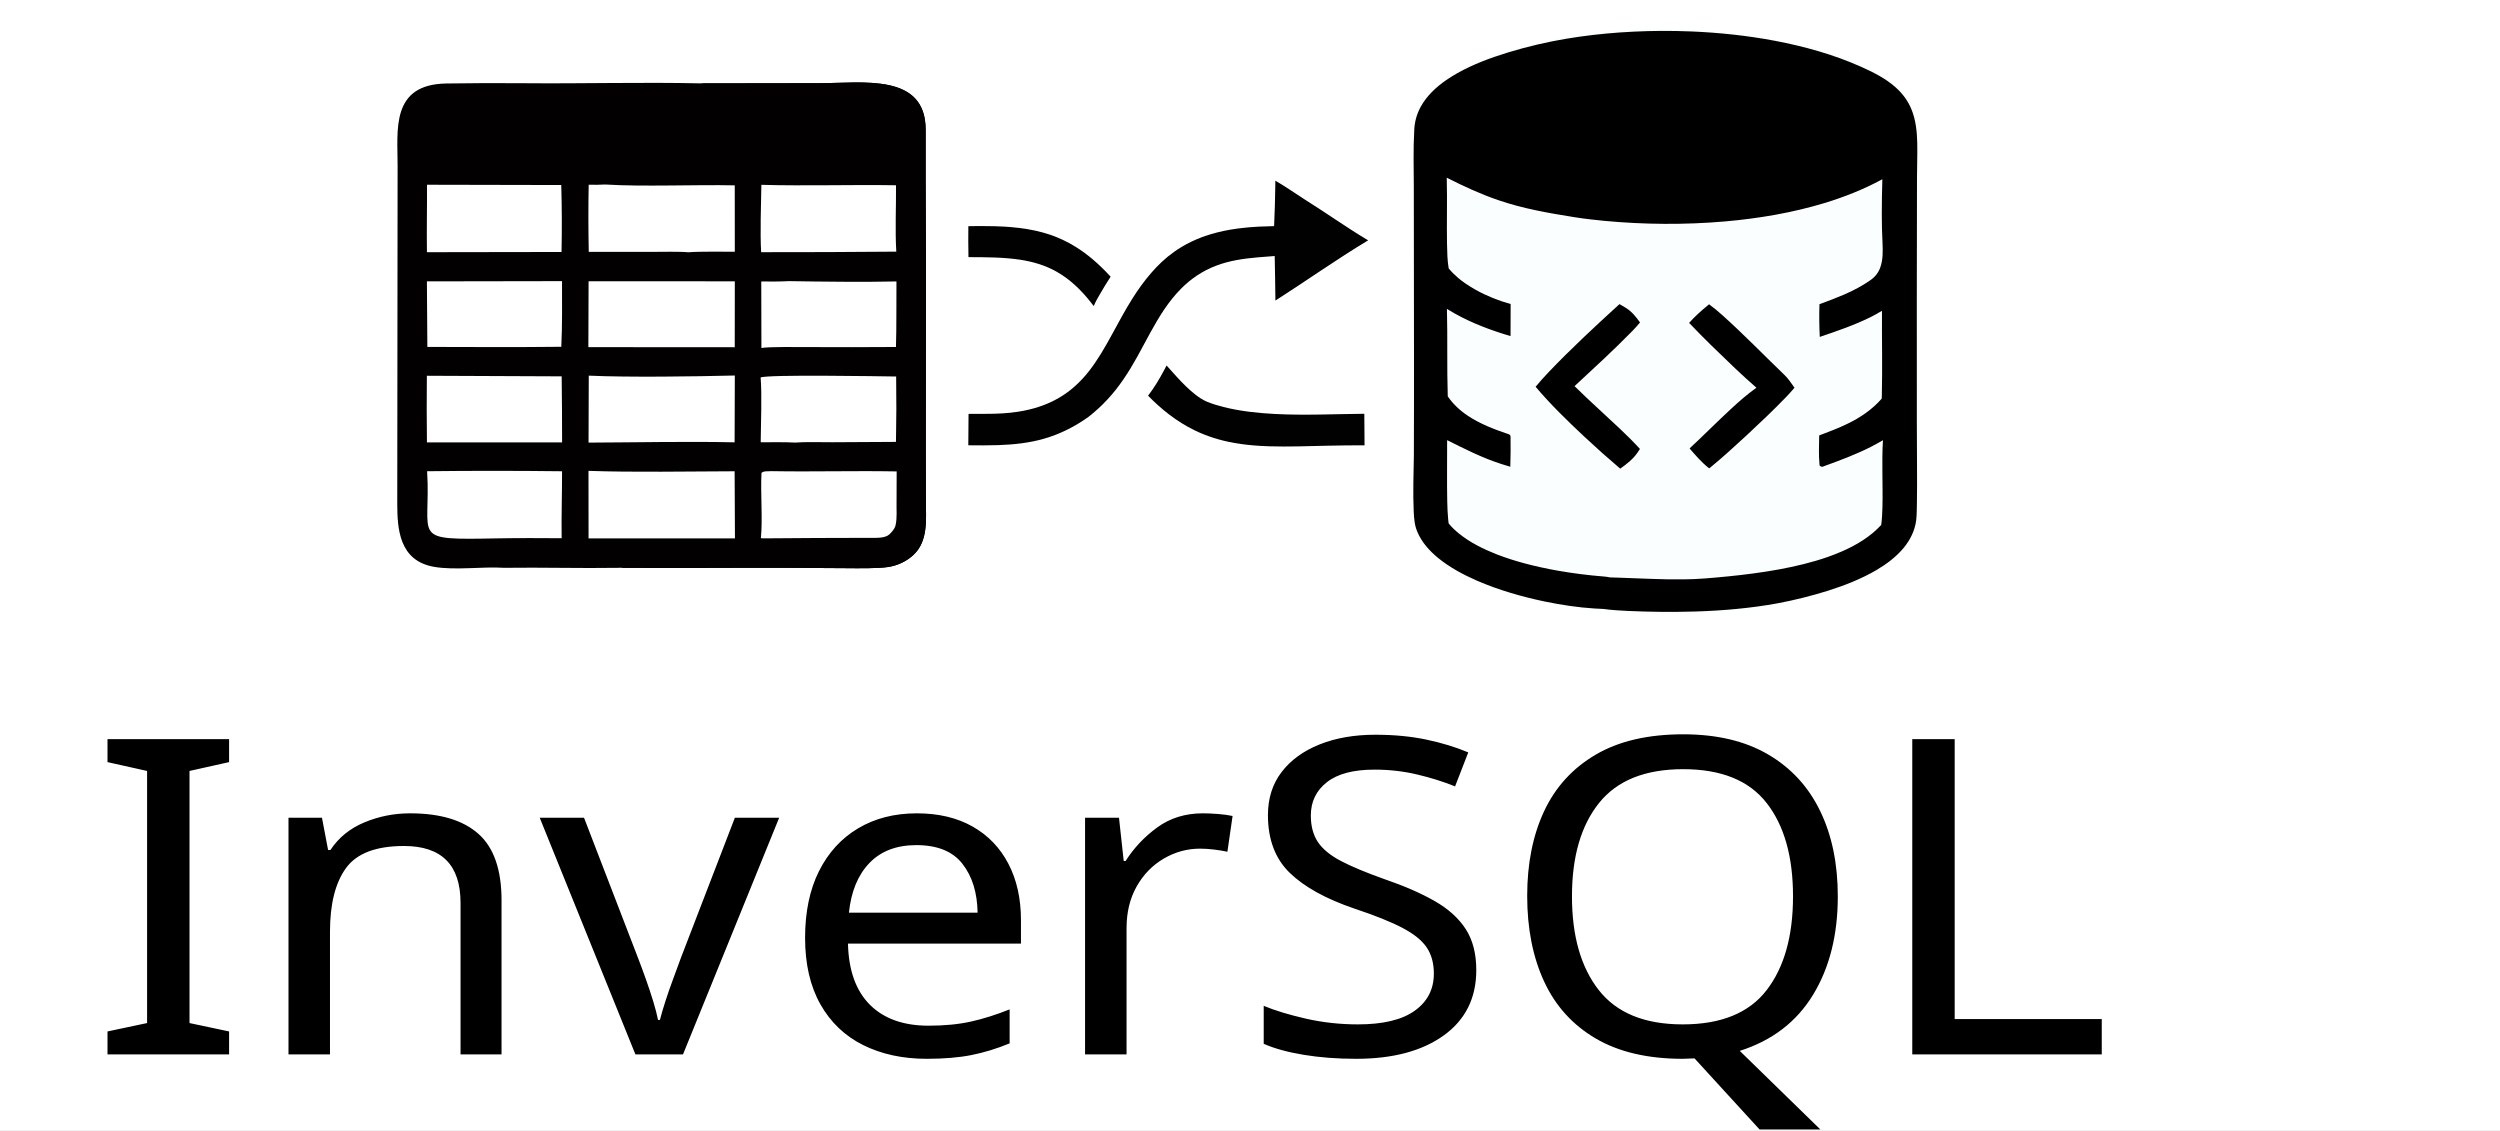
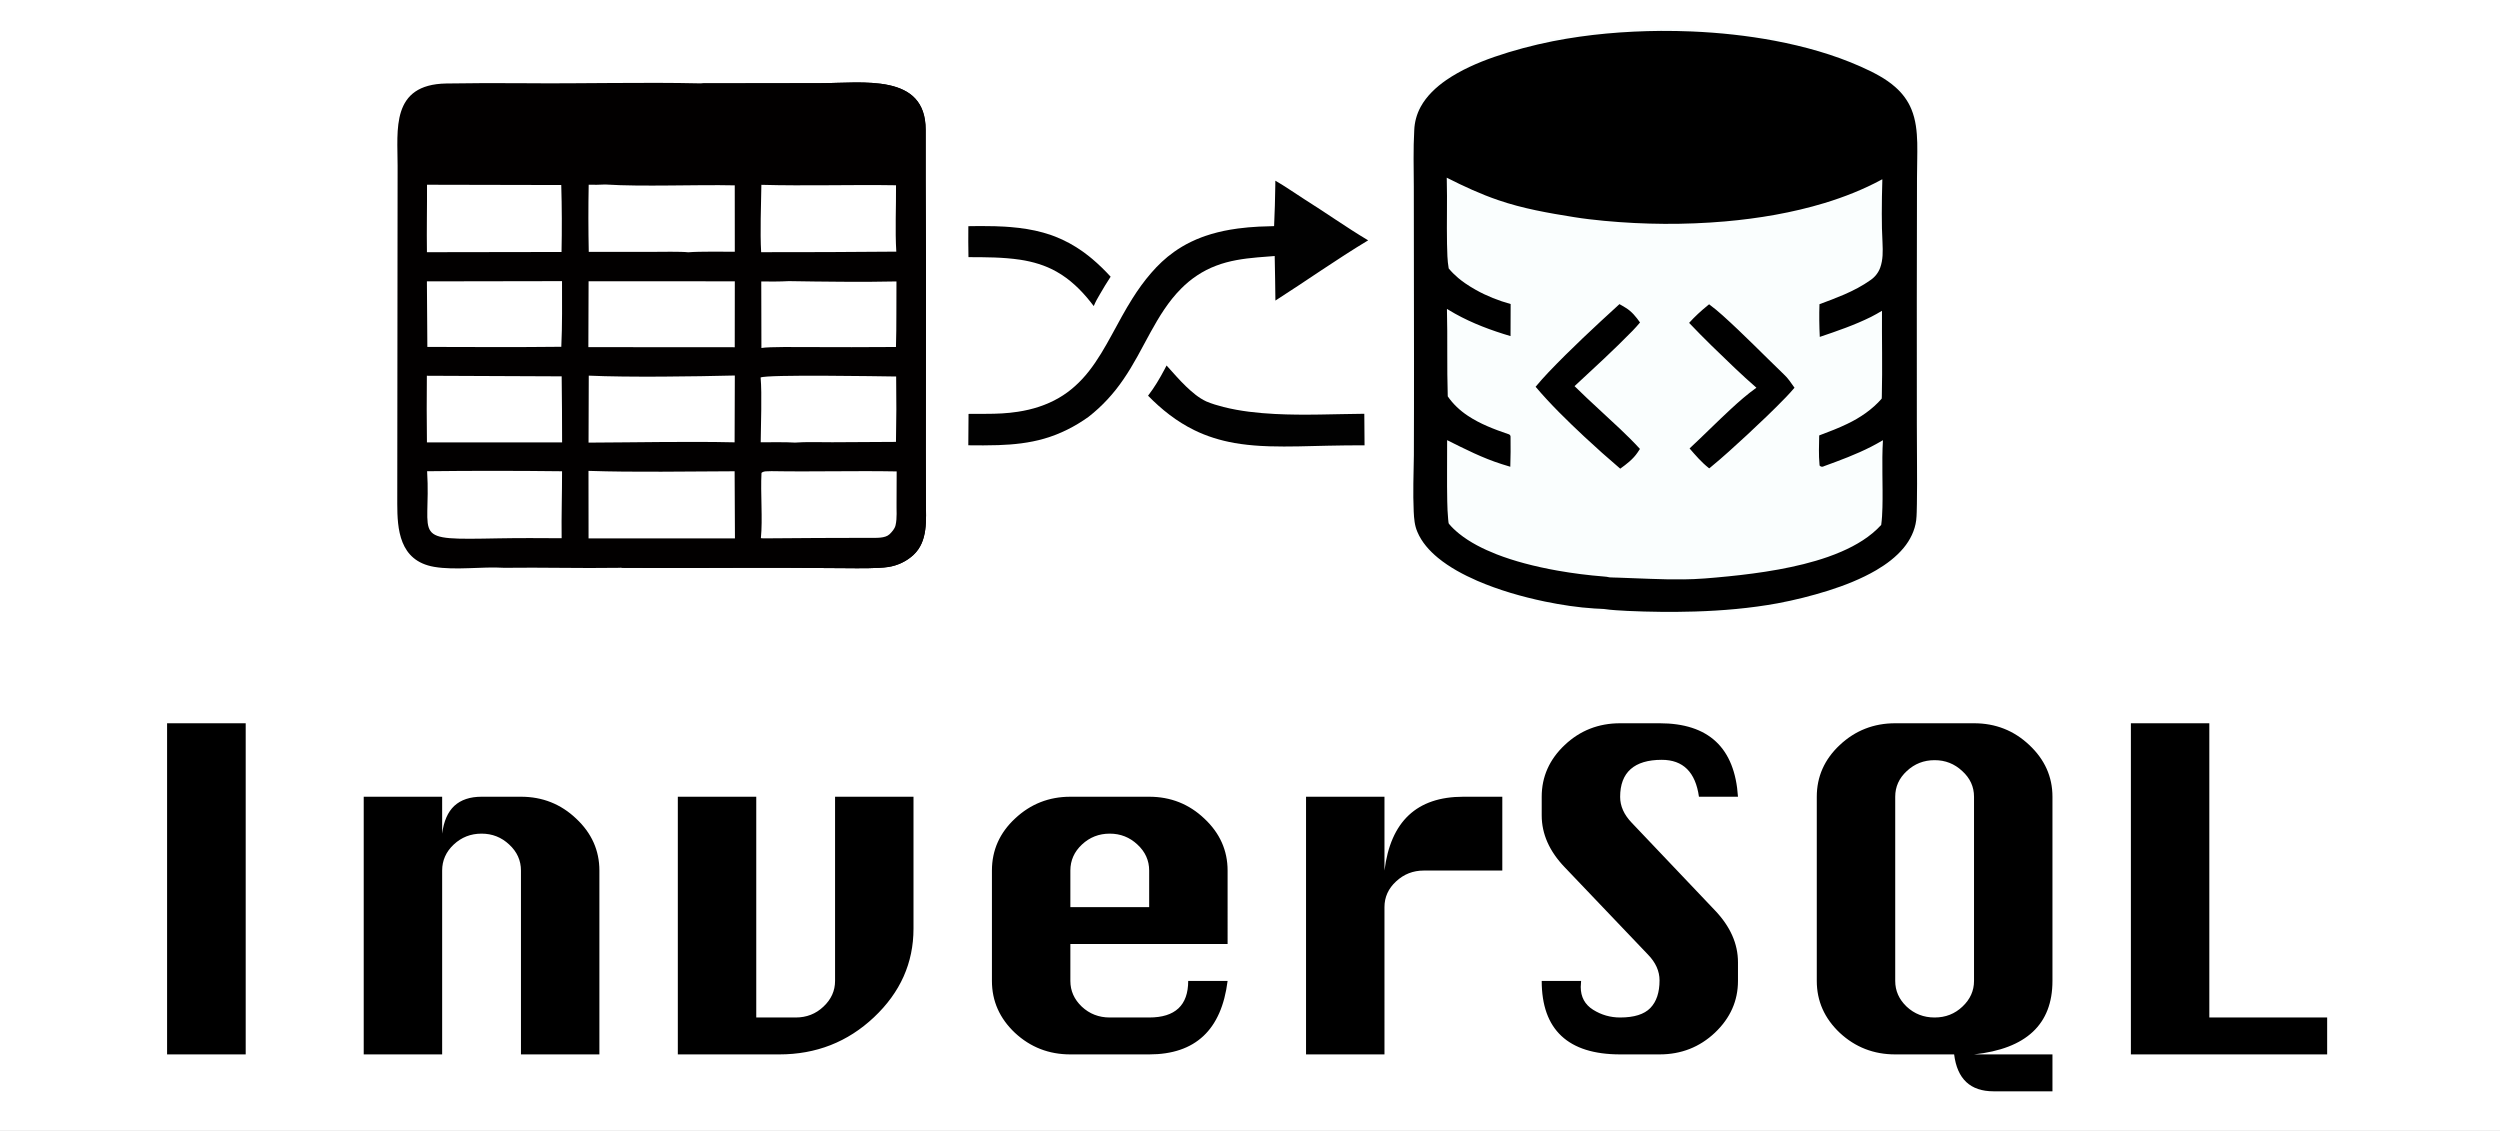
<svg xmlns="http://www.w3.org/2000/svg" version="1.1" style="display:block" viewBox="0 0 2023.938 915.043" width="537.609" height="243.003" preserveAspectRatio="none" id="svg46">
  <defs id="defs12" />
  <path fill="rgb(250,254,254)" d="M -5.4281642e-7,-1.7228913e-6 H 2023.938 V 915.042 H -5.4281642e-7 Z" id="path12" style="fill:#ffffff;fill-opacity:1;stroke-width:0.938" />
  <path fill="#fafefe" d="m 1240.595,35.301 c 81.265,-20.13 202.667,-16.332 277.898,22.562 40.86,21.123 35.33,48.865 35.216,86.931 l -0.142,86.017 0.038,121.011 c 0.048,21.115 0.542,44.398 -0.171,65.419 -1.473,43.522 -66.099,62.314 -102.873,70.69 -40.661,9.012 -86.054,10.197 -127.722,8.692 -5.397,-0.215 -20.573,-0.942 -25.115,-1.932 -40.461,-0.553 -141.301,-21.775 -153.625,-68.397 -2.917,-11.014 -1.245,-49.119 -1.178,-62.092 l 0.057,-106.553 -0.162,-102.266 c 0.019,-16.407 -0.684,-35.449 0.437,-51.671 2.879,-41.545 62.773,-59.783 97.343,-68.411 z" id="path13" style="stroke-width:0.92" />
  <path id="path14" style="fill:#000000;fill-opacity:1;stroke-width:0.92" d="m 1344.609,25.017 c -29.373,0.227 -58.786,2.705 -87.554,8.364 -16.087,3.215 -31.96,7.423 -47.402,12.741 -13.639,4.769 -26.98,10.622 -38.771,18.697 -8.37,5.789 -15.933,12.922 -20.726,21.657 -3.209,5.876 -4.985,12.415 -5.219,19.009 -0.859,15.24 -0.414,30.507 -0.349,45.759 0.091,47.117 0.168,94.235 0.158,141.353 -0.033,25.372 0.033,50.745 -0.11,76.117 -0.24,15.178 -0.818,30.368 -0.13,45.542 0.272,5.566 0.682,11.259 2.979,16.468 3.441,8.245 9.65,15.217 16.688,21.011 9.444,7.731 20.432,13.61 31.756,18.562 17.497,7.548 36.007,12.876 54.782,16.813 13.303,2.723 26.784,4.816 40.382,5.643 2.454,0.173 4.923,0.173 7.371,0.384 6.283,0.928 12.648,1.188 18.989,1.555 18.153,0.834 36.344,1.022 54.511,0.495 22.47,-0.682 44.942,-2.598 67.023,-6.634 13.886,-2.592 27.586,-6.048 41.016,-10.244 13.528,-4.282 26.794,-9.519 38.948,-16.592 8.31,-4.876 16.098,-10.734 22.152,-18.01 5.367,-6.466 9.147,-14.192 10.192,-22.363 0.528,-4.438 0.435,-8.915 0.577,-13.374 0.367,-21.424 -0.103,-42.85 -0.047,-64.275 -0.043,-66.444 -0.078,-132.888 0.125,-199.331 5e-4,-9.581 0.408,-19.161 0.208,-28.742 -0.25,-9.193 -1.155,-18.547 -4.747,-27.186 -2.736,-6.732 -7.212,-12.792 -12.799,-17.725 -8.061,-7.243 -18.05,-12.176 -28.028,-16.683 -22.153,-9.888 -45.842,-16.465 -69.847,-21.032 -22.138,-4.171 -44.639,-6.562 -67.19,-7.526 -8.306,-0.346 -16.621,-0.485 -24.935,-0.454 z m -172.987,119.055 c 13.398,6.793 27.101,13.137 41.434,18.025 19.72,6.791 40.459,10.403 61.109,13.698 8.091,1.332 16.258,2.224 24.426,3.023 32.498,3.067 65.316,3.308 97.845,0.497 27.367,-2.404 54.602,-7.002 80.783,-14.943 15.907,-4.849 31.412,-10.982 45.909,-18.827 0.456,-0.374 0.999,-0.432 0.763,0.289 -0.258,9.009 -0.461,18.103 -0.436,27.155 0.015,7.913 0.131,15.827 0.586,23.73 0.287,6.671 0.455,13.544 -1.85,19.955 -1.417,4.002 -4.159,7.57 -7.788,10.069 -6.599,4.704 -13.878,8.501 -21.396,11.751 -6.564,2.844 -13.288,5.349 -20.011,7.841 -0.316,8.825 -0.176,17.658 0.249,26.478 14.092,-4.762 28.22,-9.613 41.483,-16.194 3.031,-1.535 5.969,-3.221 8.874,-4.955 -0.156,22.883 0.437,45.871 -0.122,68.687 -0.082,0.823 0.062,1.702 -0.127,2.491 -7.551,8.665 -17.373,15.4 -27.973,20.448 -6.925,3.355 -14.234,6.157 -21.484,8.877 -0.427,0.254 -1.324,0.203 -1.124,0.863 -0.127,7.648 -0.488,15.321 0.243,22.952 0.125,0.534 -0.082,1.257 0.617,1.462 0.836,0.686 2.088,0.639 2.978,0.074 12.97,-4.724 25.969,-9.519 38.206,-15.772 3.247,-1.669 6.421,-3.458 9.567,-5.287 -1.102,18.175 0.075,36.427 -0.414,54.584 -0.132,4.684 -0.346,9.375 -0.995,14.025 -8.658,9.504 -20.122,16.384 -32.139,21.588 -3.602,1.561 -7.311,3.005 -10.935,4.278 -12.918,4.533 -26.339,7.697 -39.86,10.184 -3.68,0.667 -7.296,1.274 -10.963,1.845 -13.314,2.06 -26.765,3.54 -40.163,4.723 -5.794,0.5 -11.613,1.015 -17.407,1.237 -2.816,0.116 -5.611,0.191 -8.376,0.227 -17.739,0.274 -35.42,-0.889 -53.159,-1.398 -2.316,-0.094 -4.644,-0.06 -6.953,-0.238 -1.53,-0.321 -3.063,-0.647 -4.638,-0.682 -12.575,-0.996 -25.171,-2.591 -37.527,-4.782 -8.966,-1.598 -17.909,-3.53 -26.639,-5.872 -7.673,-2.051 -15.379,-4.511 -22.664,-7.348 -10.851,-4.284 -21.415,-9.535 -30.381,-16.761 -2.983,-2.444 -5.832,-5.075 -8.242,-8.024 -0.444,-1.181 -0.311,-2.47 -0.54,-3.693 -0.454,-4.796 -0.641,-9.652 -0.736,-14.408 -0.325,-16.507 -0.027,-33.017 -0.088,-49.526 14.348,7.173 28.724,14.509 44.183,19.4 2.308,0.746 4.636,1.434 6.957,2.141 0.306,-8.023 0.275,-16.052 0.202,-24.078 0.241,-1.226 -0.883,-2.292 -2.125,-2.462 -11.314,-3.853 -22.61,-8.188 -32.476,-14.76 -6.384,-4.235 -12.014,-9.527 -16.239,-15.71 -0.75,-23.544 -0.057,-47.103 -0.659,-70.65 0.512,-0.119 0.878,0.481 1.333,0.643 13.705,8.4 28.843,14.549 44.326,19.439 1.937,0.609 3.885,1.184 5.827,1.776 0.027,-8.655 0.058,-17.311 0.085,-25.966 -9.82,-2.738 -19.342,-6.482 -28.138,-11.423 -3.048,-1.687 -6.119,-3.616 -8.892,-5.528 -1.903,-1.324 -3.77,-2.759 -5.473,-4.192 -2.774,-2.352 -5.36,-4.907 -7.643,-7.686 -1.152,-6.556 -1.201,-13.21 -1.36,-19.806 -0.337,-17.338 0.257,-34.681 -0.194,-52.018 -0.017,-0.554 -0.034,-1.109 -0.051,-1.663 0.131,0.066 0.261,0.131 0.392,0.196 z m 138.46,103.106 c -19.281,17.6 -38.404,35.384 -56.367,54.179 -3.642,3.84 -7.157,7.786 -10.534,11.834 12.082,14.276 25.593,27.415 39.328,40.289 9.511,8.892 19.25,17.568 29.197,26.032 5.222,-3.757 10.441,-7.765 13.995,-13.038 0.662,-0.977 1.308,-1.965 1.96,-2.948 -10.208,-11.175 -21.593,-21.326 -32.721,-31.68 -6.831,-6.304 -13.635,-12.637 -20.229,-19.16 15.864,-14.731 31.87,-29.349 46.942,-44.801 2.113,-2.182 4.134,-4.44 6.074,-6.758 -3.145,-4.423 -6.617,-8.832 -11.43,-11.781 -1.691,-1.099 -3.468,-2.076 -5.228,-3.074 -0.33,0.302 -0.659,0.604 -0.989,0.906 z m 72.43,0.158 c -5.371,4.355 -10.463,9.023 -15.044,14.113 11.89,12.567 24.424,24.58 36.975,36.565 5.726,5.415 11.533,10.758 17.499,15.942 -7.356,5.273 -14.136,11.203 -20.713,17.3 -11.313,10.455 -22.103,21.392 -33.389,31.872 4.822,5.555 9.634,11.194 15.507,15.823 0.44,0.679 0.883,-0.188 1.325,-0.436 10.329,-8.448 20.087,-17.481 29.864,-26.48 10.681,-9.954 21.287,-19.992 31.386,-30.469 2.379,-2.46 4.655,-5.005 6.867,-7.598 -2.732,-3.871 -5.33,-7.895 -8.935,-11.128 -16.393,-15.799 -32.229,-32.114 -49.197,-47.382 -3.521,-3.173 -7.172,-6.222 -11.011,-9.055 -0.377,0.311 -0.755,0.622 -1.132,0.934 z" />
  <path fill="rgb(250,254,254)" d="m 1320.821,77.402 c 81.21,-16.37 192.74,-17.884 268.07,26.154 7.07,4.133 13.41,10.52 15.42,17.901 0.87,3.175 -0.54,9.316 -2.96,12.102 -23.12,25.474 -71.58,35.308 -103.97,41.095 -41.44,7.402 -84.31,6.006 -125.94,3.22 -4.52,-0.302 -9.94,-1.536 -14.01,-1.73 -6.67,-0.317 -21.58,-4.627 -27.3,-4.12 -30.37,-10.499 -76.69,-14.835 -93.23,-47.455 12.6,-29.494 55.62,-39.732 83.92,-47.167 z" id="path15" style="display:none;fill:#f8f8f8;fill-opacity:1" />
  <g id="g46" transform="matrix(0.9502415,0,0,0.8901191,-19.19703,-58.13222)">
    <g id="g47" style="fill:#020000;fill-opacity:1">
      <path fill="url(#Gradient3)" d="m 549.315,581.789 c -0.902,0.041 -1.804,0.072 -2.707,0.093 -31.961,0.541 -64.668,-0.506 -96.858,-0.025 -18.768,-1.276 -41.473,2.468 -59.686,-0.873 -29.947,-5.492 -31.353,-34.912 -31.406,-57.285 l 0.222,-235.264 0.069,-72.251 c 0.05,-32.686 -6.024,-74.111 41.544,-74.922 21.851,-0.372 44.023,-0.468 65.895,-0.248 50.192,0.506 100.816,-1.073 150.964,0.134 l 101.478,-0.163 c 36.548,-0.034 90.083,-9.343 89.999,42.474 -0.025,15.57 0.031,31.173 -0.002,46.744 l 0.298,81.628 -0.174,162.856 c 0.002,15.716 0.1,31.43 0.108,47.144 0.009,16.265 1.924,35.667 -10.536,48.196 -5.851,5.838 -13.377,9.706 -21.53,11.068 -8.981,1.486 -26.29,1.159 -35.833,1.091 l -51.971,-0.342 c -46.136,-0.121 -92.469,0.404 -138.626,0.029 -0.416,-0.028 -0.832,-0.056 -1.248,-0.084 z" id="path19" style="fill:#020000;fill-opacity:1" />
      <path fill="url(#Gradient2)" d="m 617.352,141.148 101.478,-0.163 c 36.548,-0.034 90.083,-9.343 89.999,42.474 -0.025,15.57 0.031,31.173 -0.002,46.744 l 0.298,81.628 -0.174,162.856 c 0.002,15.716 0.1,31.43 0.108,47.144 0.009,16.265 1.924,35.667 -10.536,48.196 -5.851,5.838 -13.377,9.706 -21.53,11.068 -8.981,1.486 -26.29,1.159 -35.833,1.091 l -51.971,-0.342 c -46.136,-0.121 -92.469,0.404 -138.626,0.029 -0.416,-0.028 -0.832,-0.056 -1.248,-0.084 6.746,-5.659 96.547,1.064 113.224,-2.972 1.583,-7.38 0.912,-19.023 8.128,-23.934 1.589,-17.192 -0.39,-40.935 0.51,-59.383 1.922,-1.876 4.807,-1.356 8.184,-1.575 3.66,-1.386 5.339,-1.281 9.226,-1.418 -2.768,-0.512 -3.679,-0.477 -5.565,-2.494 -0.649,-4.966 -1.754,-10.92 -1.044,-15.777 4.291,-5.68 10.199,-4.05 15.863,-6.028 l 0.729,-0.26 c -7.795,-0.582 -19.939,-0.255 -28.054,-0.292 0.093,-16.472 1.15,-43.363 -0.066,-58.919 -5.247,-4.217 -7.214,-12.31 -2.418,-15.904 24.197,-18.136 76.683,-6.672 105.333,-9.629 l 0.133,-0.763 -66.28,0.013 c -9.036,0.017 -26.914,0.533 -35.235,-0.457 l -0.871,-0.11 -0.12,-60.514 c 7.767,0.069 14.873,0.148 22.622,-0.319 -0.411,-0.421 -0.821,-0.842 -1.232,-1.263 -10.208,-0.259 -14.718,0.353 -23.978,-3.659 -2.74,-8.195 -3.404,-16.417 -11.219,-22.176 -3.855,-2.841 -7.968,-1.978 -10.478,-6.598 -1.493,2.227 1.322,4.13 -3.123,7.725 -6.754,1.168 -30.676,0.56 -37.845,-0.267 -6.144,-0.77 -22.337,-0.402 -29.263,-0.382 l -52.285,-0.004 c -0.384,-20.353 -0.404,-40.712 -0.061,-61.067 4.878,0.116 8.647,0.066 13.518,-0.211 5.085,-0.925 19.535,-0.684 25.291,-0.675 l 52.678,0.048 c 7.986,-0.037 21.032,0.256 28.553,-0.818 2.342,-8.941 -3.243,-10.532 -4.334,-14.44 -2.412,-8.644 -1.06,-29.273 -0.277,-38.759 -0.1,-2.256 2.68,-7.986 2.457,-9.803 -1.39,-11.363 5.073,-17.064 7.292,-25.31 -7.704,-0.142 -25.314,0.045 -31.956,-2.247 z" id="path20" style="fill:#020000;fill-opacity:1" />
    </g>
  </g>
  <path fill="rgb(250,254,254)" d="m 489.942,149.401 c 31.016,1.94 72.891,-0.018 104.897,0.692 l 0.037,53.753 c -10.11,0.039 -28.181,-0.336 -37.643,0.444 -6.072,-0.685 -22.075,-0.358 -28.919,-0.34 l -51.671,-0.004 c -0.379,-18.117 -0.399,-36.239 -0.06,-54.357 4.821,0.103 8.545,0.059 13.359,-0.188 z" id="path21" style="fill:#ffffff;fill-opacity:1;stroke-width:0.938" />
  <path fill="rgb(250,254,254)" d="m 624.576,381.52 c 33.685,0.612 67.672,-0.435 101.344,0.216 -0.043,8.371 -0.051,16.756 -0.094,25.115 -0.16,6.101 0.588,12.527 -0.809,18.513 -0.645,2.766 -2.832,5.309 -4.933,7.299 -3.518,3.335 -10.872,2.854 -15.654,2.857 -28.816,0.023 -57.64,0.173 -86.454,0.429 -0.663,0.006 -1.336,-0.093 -1.991,-0.169 1.57,-15.303 -0.385,-36.437 0.504,-52.858 1.899,-1.67 4.751,-1.207 8.088,-1.402 z" id="path22" style="fill:#ffffff;fill-opacity:1;stroke-width:0.938" />
  <path fill="rgb(250,254,254)" d="m 615.779,305.692 c 4.958,-2.565 95.781,-0.996 109.726,-0.814 0.264,17.648 0.214,35.297 -0.148,52.943 l -51.586,0.288 c -8.936,0.012 -21.642,-0.393 -30.202,0.287 -7.703,-0.518 -19.705,-0.227 -27.724,-0.26 0.092,-14.662 1.136,-38.598 -0.065,-52.445 z" id="path23" style="fill:#ffffff;fill-opacity:1;stroke-width:0.938" />
  <path fill="rgb(250,254,254)" d="m 638.659,227.644 c 25.965,0.434 61.251,0.87 87.095,0.255 -0.188,17.616 0.145,35.541 -0.405,53.08 -23.858,0.171 -47.717,0.193 -71.576,0.067 -6.757,-0.012 -31.54,-0.36 -37.351,0.747 l -0.119,-53.865 c 7.676,0.061 14.698,0.132 22.356,-0.284 z" id="path24" style="fill:#ffffff;fill-opacity:1;stroke-width:0.938" />
  <path fill="rgb(250,254,254)" d="m 616.39,149.663 c 35.755,1.013 72.924,-0.236 109.003,0.354 0.144,17.505 -0.821,36.393 0.228,53.75 -36.469,0.329 -72.941,0.476 -109.412,0.441 -0.949,-16.326 -0.054,-37.79 0.181,-54.545 z" id="path25" style="fill:#ffffff;fill-opacity:1;stroke-width:0.938" />
  <path fill="rgb(250,254,254)" d="m 476.427,381.292 c 37.522,1.275 80.356,0.431 118.308,0.324 l 0.257,54.36 -118.511,-0.006 z" id="path26" style="fill:#ffffff;fill-opacity:1;stroke-width:0.938" />
  <path fill="rgb(250,254,254)" d="m 476.506,227.745 118.381,0.052 -0.057,53.379 -118.506,-0.078 z" id="path27" style="fill:#ffffff;fill-opacity:1;stroke-width:0.938" />
  <path fill="rgb(250,254,254)" d="m 476.646,304.183 c 31.982,1.464 85.929,0.692 118.25,-0.114 l -0.178,54.118 c -37.844,-0.857 -80.026,0.085 -118.249,0.229 z" id="path28" style="fill:#ffffff;fill-opacity:1;stroke-width:0.938" />
  <path fill="rgb(250,254,254)" d="m 345.697,149.598 108.686,0.234 c 0.521,18.068 0.594,36.143 0.219,54.214 l -108.968,0.174 c -0.287,-18.202 0.176,-36.414 0.062,-54.622 z" id="path29" style="fill:#ffffff;fill-opacity:1;stroke-width:0.938" />
  <path fill="rgb(250,254,254)" d="m 345.788,381.58 c 36.41,-0.424 72.825,-0.414 109.236,0.029 0.04,18.093 -0.584,36.08 -0.336,54.221 -15.984,-0.126 -35.345,-0.2 -51.182,0.104 -73.154,1.403 -54.331,0.818 -57.719,-54.353 z" id="path30" style="fill:#ffffff;fill-opacity:1;stroke-width:0.938" />
  <path fill="rgb(250,254,254)" d="m 345.575,304.276 109.139,0.474 c 0.318,17.753 0.253,35.74 0.354,53.512 l -109.434,-0.019 c -0.223,-17.988 -0.243,-35.978 -0.058,-53.967 z" id="path31" style="fill:#ffffff;fill-opacity:1;stroke-width:0.938" />
  <path fill="rgb(250,254,254)" d="m 345.61,227.837 109.39,-0.187 c 0.008,17.723 0.254,35.455 -0.581,53.161 -35.835,0.415 -72.577,0.188 -108.446,0.111 z" id="path32" style="fill:#ffffff;fill-opacity:1;stroke-width:0.938" />
  <path fill="#4470b3" d="m 1471.131,701.241 0.7,-0.065 c 27.67,-2.401 46.86,7.963 67.11,25.059 -1.19,-8.453 -1.13,-14.059 -0.54,-22.465 14.97,-0.264 29.94,-0.341 44.91,-0.233 0.98,28.846 -0.04,64.451 -0.07,93.961 l -0.34,168.35 c -15.22,0.01 -31,0.24 -46.14,-0.68 l -0.19,-39.05 c -0.12,-15.133 -0.81,-34.991 0.14,-49.744 -13.55,13.716 -29.51,19.591 -49.02,22.058 -93.16,11.777 -138.54,-96.228 -84.46,-164.585 16.54,-20.903 40.73,-30.196 67.9,-32.606 z" id="path33" style="display:none" />
  <path fill="#fafefe" d="m 1480.781,740.238 c 14.55,0.583 24.91,3.407 36.9,12.898 24,19.004 25.95,65.282 6.43,87.982 -10.13,11.777 -23.5,17.575 -39.15,18.704 -74.99,-1.523 -79.77,-112.172 -4.18,-119.584 z" id="path34" style="display:none" />
  <path fill="#4470b3" d="m 913.555,701.273 c 2.825,-0.165 5.655,-0.215 8.484,-0.151 29.064,0.832 50.518,9.058 70.872,30.473 22.42,23.588 25.32,52.539 24.23,83.645 l -154.407,-0.223 c 15.257,40.7 50.77,52.712 91.724,40.594 6.181,-1.829 22.691,-15.803 25.855,-16.027 6.858,7.409 29.568,24.066 19.968,33.438 -35.734,34.91 -111.863,33.308 -148.844,2.008 -19.386,-16.496 -31.427,-40.016 -33.474,-65.389 -4.933,-62.035 34.907,-103.519 95.592,-108.368 z" id="path35" style="display:none" />
  <path fill="#fafefe" d="m 912.94,738.254 c 36.887,-1.348 50.245,13.156 61.061,45.965 l -48.66,-0.044 -62,-0.328 c 7.512,-27.377 20.604,-41.253 49.599,-45.593 z" id="path36" style="display:none" />
  <path fill="#4470b3" d="m 490.778,701.297 c 37.465,-2.311 72.18,15.74 81.288,54.213 5.127,21.657 3.771,44.299 3.807,66.473 l -0.048,74.233 c -15.243,0.198 -30.487,0.204 -45.729,0.016 -0.579,-28.393 3.879,-112.949 -6.592,-133.684 -4.492,-8.895 -11.746,-15.531 -21.315,-18.537 -14.951,-4.696 -32.731,-2.173 -46.362,4.965 -29.258,18.901 -23.876,51.925 -23.781,82.608 l 0.391,64.33 c -15.272,0.496 -31.175,0.266 -46.507,0.235 -1.185,-62.969 -0.305,-129.671 -0.199,-192.85 13.18,0.605 29.656,0.244 43.168,0.394 0.161,8.339 0.208,16.679 0.141,25.019 21.478,-20.35 31.922,-25.418 61.738,-27.415 z" id="path37" style="display:none" />
  <path fill="#4470b3" d="m 1262.061,702.193 c 26.11,-3.434 65.75,1.375 87.91,17.14 -4.84,11.869 -10.66,21.672 -15.39,34.453 -19.17,-9.026 -33.6,-15.506 -55.67,-15.068 -13.2,-0.492 -39.75,2.522 -39.38,20.584 0.46,22.014 46.66,22.173 62.8,26.555 27.6,7.491 54.55,16.827 55.44,50.566 0.28,14.347 -5.04,28.24 -14.84,38.722 -17.97,19.062 -45.58,22.651 -70.29,23.425 -25.94,-0.678 -63.97,-4.815 -83.83,-23.608 4,-10.231 10.61,-23.332 15.54,-33.434 28.18,13.168 51.27,22.286 82.96,18.572 10.49,-1.23 26.94,-9.501 23.85,-21.026 -5.79,-21.654 -51.49,-19.647 -69.03,-25.752 -12.23,-4.259 -21.02,-6.207 -31.25,-14.303 -21.95,-16.322 -23.37,-48.445 -6.46,-69.158 15.48,-18.973 33.99,-24.872 57.64,-27.668 z" id="path38" style="display:none" />
  <path fill="#4470b3" d="m 764.319,703.67 c 15.186,-0.173 30.735,0.015 45.965,-0.02 -5.257,13.435 -10.535,25.5 -16.459,38.669 -21.648,51.038 -45.385,102.953 -65.786,154.026 -16.225,0.154 -32.451,0.026 -48.672,-0.384 -5.32,-15.263 -18.965,-43.323 -26.028,-59.722 l -56.594,-132.22 c 16.364,-0.25 32.731,-0.238 49.095,0.034 4.818,14.278 10.461,25.511 15.97,39.28 13.557,33.879 29.713,67.818 42.316,101.908 4.327,-8.975 8.727,-21.249 12.884,-30.776 16.015,-36.705 30.647,-74.382 47.309,-110.795 z" id="path40" style="display:none" />
  <path fill="#4470b3" d="m 1636.781,630.571 46.95,-0.043 c -0.87,87.232 1.51,179.026 -0.81,265.666 -15.26,0.249 -30.52,0.202 -45.77,-0.143 -0.93,-31.311 -0.34,-65.251 -0.33,-96.761 z" id="path41" style="display:none" />
  <path fill="#4470b3" d="m 1102.741,729.554 c 2.28,-1.616 9.35,-8.653 12.55,-11.292 17.81,-14.691 33.37,-16.436 55.58,-16.654 0.11,14.264 0.07,28.529 -0.14,42.792 -67.83,0.601 -65.09,34.777 -65.23,89.222 l -0.23,62.22 c -15.41,0.226 -30.82,0.213 -46.23,-0.039 v -192.056 c 13.92,-0.18 27.06,-0.403 40.96,0.231 l 2.18,0.676 c 1.48,4.781 0.72,19.338 0.56,24.9 z" id="path42" style="display:none" />
  <path fill="#4470b3" d="m 282.86,703.68 45.569,-0.1 c 1.17,63.159 0.262,128.968 0.193,192.313 -15.486,0.292 -30.977,0.25 -46.461,-0.125 0.623,-62.873 -1.169,-129.876 0.699,-192.088 z" id="path43" style="display:none" />
  <path id="path39" style="fill:#010101;fill-opacity:1;stroke-width:0.92" d="m 1032.453,150.086 c -0.129,11.011 -0.483,22.016 -0.974,33.018 -4.148,0.094 -8.2,0.195 -12.357,0.411 -5.7,0.301 -11.372,0.767 -17.051,1.535 -2.066,0.284 -4.173,0.592 -6.142,0.943 -6.877,1.183 -13.663,2.857 -20.232,5.108 -0.79,0.279 -1.831,0.643 -2.709,0.976 -2.985,1.116 -5.862,2.346 -8.68,3.712 -4.853,2.324 -9.562,5.141 -13.843,8.184 -6.938,4.919 -13.082,10.764 -18.535,17.103 -5.62,6.472 -10.589,13.421 -15.119,20.598 -5.959,9.423 -11.236,19.392 -16.584,29.196 -5.655,10.317 -11.479,20.626 -18.866,29.968 -6.626,8.39 -14.661,15.912 -24.183,21.399 -10.053,5.849 -21.476,9.425 -33.124,11.186 -8.533,1.338 -17.2,1.694 -25.84,1.685 -4.703,0.043 -9.407,0.065 -14.11,0.053 -0.105,8.471 -0.17,16.943 -0.189,25.415 8.093,0.091 16.238,0.15 24.277,-0.131 12.511,-0.415 25.081,-1.746 37.079,-5.218 13.025,-3.72 25.151,-9.938 35.947,-17.667 11.026,-8.576 20.449,-18.888 28.152,-30.194 8.482,-12.248 15.052,-25.516 22.162,-38.473 6.877,-12.449 14.358,-24.821 24.627,-35.129 7.885,-7.995 17.535,-14.528 28.343,-18.591 10.643,-4.112 22.134,-5.744 33.527,-6.757 4.639,-0.416 9.287,-0.741 13.932,-1.105 0.166,12.027 0.533,24.052 0.577,36.081 25.155,-16.092 49.455,-33.333 75.088,-48.776 -17.641,-10.501 -34.274,-22.39 -51.639,-33.275 -7.838,-4.998 -15.4,-10.384 -23.499,-15.017 -0.011,1.254 -0.024,2.508 -0.035,3.762 z" />
  <path id="path44" style="fill:#010101;fill-opacity:1;stroke-width:0.92" d="m 942.809,299.056 c -3.921,7.397 -8.185,14.669 -13.37,21.363 10.792,11.069 23.195,20.953 37.44,27.907 10.093,4.983 21.195,8.388 32.451,10.376 7.016,1.241 14.128,1.964 21.251,2.386 2.264,0.131 4.702,0.238 7.037,0.306 15.714,0.501 31.586,-0.159 47.357,-0.481 9.909,-0.252 19.821,-0.3 29.733,-0.316 -0.066,-8.514 -0.131,-17.027 -0.197,-25.541 -24.159,0.214 -48.339,1.423 -72.487,0.159 -13.967,-0.729 -27.962,-2.233 -41.498,-5.642 -4.728,-1.215 -9.431,-2.594 -13.903,-4.487 -6.343,-2.942 -11.563,-7.55 -16.492,-12.223 -5.563,-5.359 -10.549,-11.206 -15.707,-16.901 -0.539,1.031 -1.078,2.062 -1.616,3.093 z" />
  <path id="path45" style="fill:#010101;fill-opacity:1;stroke-width:0.92" d="m 793.397,183.04 c -3.151,0.008 -6.302,0.053 -9.452,0.116 -0.093,8.357 -0.065,16.715 0.097,25.071 13.914,0.035 27.907,0.033 41.688,2.061 10.352,1.548 20.556,4.552 29.557,9.66 10.902,6.109 19.843,14.845 27.398,24.322 0.952,1.181 1.878,2.381 2.786,3.593 1.37,-3.334 3.096,-6.526 4.993,-9.622 2.793,-4.781 5.592,-9.563 8.68,-14.184 -4.646,-5.08 -9.598,-9.92 -14.901,-14.402 -0.791,-0.65 -1.768,-1.454 -2.641,-2.152 -1.161,-0.923 -2.34,-1.826 -3.531,-2.716 -0.392,-0.287 -1.054,-0.761 -1.549,-1.12 -6.851,-4.876 -14.424,-9.052 -22.314,-12.112 -1.063,-0.414 -2.199,-0.827 -3.231,-1.191 -2.191,-0.755 -4.409,-1.458 -6.547,-2.045 -8.542,-2.374 -17.378,-3.706 -26.242,-4.448 -1.525,-0.119 -3.261,-0.249 -4.868,-0.345 -2.487,-0.146 -5.165,-0.266 -7.73,-0.341 -4.013,-0.119 -8.133,-0.161 -12.19,-0.147 z" />
  <path fill="#4470b3" d="m 297.917,619.055 c 15.179,-1.273 30.567,2.21 35.905,18.573 2.234,6.965 1.643,14.528 -1.648,21.061 -3.836,7.43 -9.875,11.685 -17.624,14.213 -7.386,0.496 -13.324,1.286 -20.366,-1.53 -7.064,-2.754 -12.719,-8.241 -15.685,-15.219 -7.358,-17.438 3.57,-30.678 19.418,-37.098 z" id="path46" style="display:none" />
-   <text xml:space="preserve" style="font-size:41.553px;writing-mode:lr-tb;direction:ltr;fill:#ffffff;stroke-width:3.463" x="1094.591" y="738.661" id="text2" transform="scale(1.033102,0.9679586)">
-     <tspan id="tspan2" style="stroke-width:3.463" x="1094.591" y="738.661">Inve</tspan>
-   </text>
-   <text xml:space="preserve" style="font-style:normal;font-variant:normal;font-weight:normal;font-stretch:normal;font-size:369.361px;font-family:'Arial Black';-inkscape-font-specification:'Arial Black, Normal';font-variant-ligatures:normal;font-variant-caps:normal;font-variant-numeric:normal;font-variant-east-asian:normal;writing-mode:lr-tb;direction:ltr;fill:#ffffff;stroke-width:3.463" x="69.466" y="882.075" id="text3" transform="scale(1.033102,0.9679586)">
-     <tspan id="tspan3" style="font-style:normal;font-variant:normal;font-weight:normal;font-stretch:normal;font-size:369.361px;font-family:Krungthep;-inkscape-font-specification:'Krungthep, Normal';font-variant-ligatures:normal;font-variant-caps:normal;font-variant-numeric:normal;font-variant-east-asian:normal;fill:#000000;stroke-width:3.463" x="69.466" y="882.075">InverSQL</tspan>
-   </text>
+   <path d="m 1109.301,738.661 h -11.93 v -3.084 h 3.957 V 711.534 h -3.957 v -3.084 h 11.93 v 3.084 h -3.957 v 24.043 h 3.957 z m 25.484,0 h -3.814 v -12.904 q 0,-1.562 -0.183,-2.922 -0.183,-1.38 -0.669,-2.151 -0.507,-0.852 -1.461,-1.258 -0.954,-0.426 -2.475,-0.426 -1.562,0 -3.267,0.771 -1.704,0.771 -3.267,1.968 v 16.921 h -3.814 V 715.997 h 3.814 v 2.516 q 1.785,-1.481 3.693,-2.313 1.907,-0.832 3.916,-0.832 3.672,0 5.6,2.212 1.927,2.212 1.927,6.371 z m 26.539,-22.663 -9.171,22.663 h -3.835 l -9.11,-22.663 h 4.139 l 7.02,18.037 6.959,-18.037 z m 23.597,11.727 h -16.698 q 0,2.09 0.629,3.652 0.629,1.542 1.725,2.536 1.055,0.974 2.496,1.461 1.461,0.487 3.206,0.487 2.313,0 4.646,-0.913 2.354,-0.933 3.348,-1.826 h 0.203 v 4.159 q -1.927,0.812 -3.936,1.359 -2.009,0.548 -4.22,0.548 -5.641,0 -8.806,-3.043 -3.165,-3.064 -3.165,-8.684 0,-5.559 3.023,-8.826 3.043,-3.267 7.994,-3.267 4.585,0 7.061,2.678 2.496,2.678 2.496,7.609 z m -3.713,-2.922 q -0.02,-3.003 -1.522,-4.646 -1.481,-1.643 -4.524,-1.643 -3.064,0 -4.89,1.806 -1.806,1.806 -2.049,4.484 z" id="text2" style="font-size:41.553px;fill:#ffffff;stroke-width:3.463" transform="scale(1.033102,0.9679586)" aria-label="Inve" />
+   <path style="font-size:369.361px;font-family:Krungthep;-inkscape-font-specification:'Krungthep, Normal';stroke-width:3.463" d="M 130.93,882.075 V 605.054 h 61.608 v 277.021 z m 154.093,0 V 666.518 h 61.464 v 30.876 q 1.876,-15.582 9.523,-23.229 7.791,-7.647 21.354,-7.647 h 30.876 q 25.249,0 43.284,18.324 18.179,18.179 18.179,43.429 V 882.075 H 408.239 V 728.271 q 0,-12.697 -9.234,-21.787 -9.09,-9.09 -21.642,-9.09 -12.697,0 -21.787,9.09 -9.09,9.09 -9.09,21.787 V 882.075 Z M 654.384,666.518 h 61.464 V 776.894 q 0,42.996 -31.021,74.161 -30.876,31.021 -74.161,31.021 H 531.167 V 666.518 H 592.631 v 184.68 h 30.876 q 12.841,0 21.787,-9.09 9.09,-9.09 9.09,-21.498 z m 307.609,123.217 H 838.776 v 30.876 q 0,12.408 8.945,21.498 9.09,9.09 21.931,9.09 h 30.876 q 30.588,0 30.588,-30.588 h 30.876 q -7.214,61.464 -61.464,61.464 h -61.753 q -25.249,0 -43.429,-18.035 -18.035,-18.179 -18.035,-43.429 v -92.34 q 0,-25.538 18.179,-43.573 18.179,-18.179 43.284,-18.179 h 61.753 q 25.249,0 43.284,18.324 18.179,18.179 18.179,43.429 z M 838.776,758.858 h 61.753 v -30.588 q 0,-12.697 -9.234,-21.787 -9.09,-9.09 -21.642,-9.09 -12.697,0 -21.787,9.09 -9.09,9.09 -9.09,21.787 z m 246.145,123.217 h -61.464 V 666.518 h 61.464 v 61.753 q 3.607,-30.876 19.045,-46.314 15.438,-15.438 42.707,-15.438 h 30.588 v 61.753 h -61.464 q -12.697,0 -21.787,9.09 -9.09,8.945 -9.09,21.498 z m 277.021,-215.557 h -30.588 q -4.04,-30.876 -29.145,-30.876 -16.16,0 -24.384,7.791 -8.224,7.791 -8.224,23.229 0,11.543 9.09,21.642 l 65.215,73.295 q 18.035,20.199 18.035,43.429 v 15.582 q 0,24.961 -18.035,43.285 -18.035,18.179 -43.429,18.179 h -30.876 q -30.588,0 -46.026,-15.438 -15.438,-15.438 -15.438,-46.026 h 30.876 q -0.289,3.174 -0.289,5.05 0,12.553 9.667,19.045 9.667,6.493 21.209,6.493 16.448,0 23.662,-7.935 7.214,-7.935 7.214,-23.085 0,-11.687 -9.09,-21.642 l -65.215,-73.007 q -18.035,-20.055 -18.035,-43.429 v -15.582 q 0,-25.105 18.035,-43.285 18.035,-18.179 43.429,-18.179 h 30.876 q 57.713,0 61.464,61.464 z m 169.387,215.557 h -46.17 q -25.249,0 -43.429,-18.035 -18.035,-18.179 -18.035,-43.429 V 666.518 q 0,-25.249 18.035,-43.285 18.18,-18.179 43.429,-18.179 h 61.753 q 25.249,0 43.285,18.179 18.18,18.179 18.18,43.285 v 154.093 q 0,54.394 -61.464,61.464 h 61.464 v 30.876 h -46.17 q -27.269,0 -30.876,-30.876 z m -46.17,-215.557 v 154.093 q 0,12.408 8.945,21.498 9.09,9.09 21.931,9.09 12.841,0 21.787,-9.09 9.09,-9.09 9.09,-21.498 V 666.518 q 0,-12.553 -9.234,-21.498 -9.09,-9.09 -21.642,-9.09 -12.697,0 -21.787,9.09 -9.09,8.945 -9.09,21.498 z M 1669.838,882.075 V 605.054 h 61.464 v 246.144 h 92.34 v 30.876 z" id="text3" transform="scale(1.033102,0.9679586)" aria-label="InverSQL" />
</svg>
